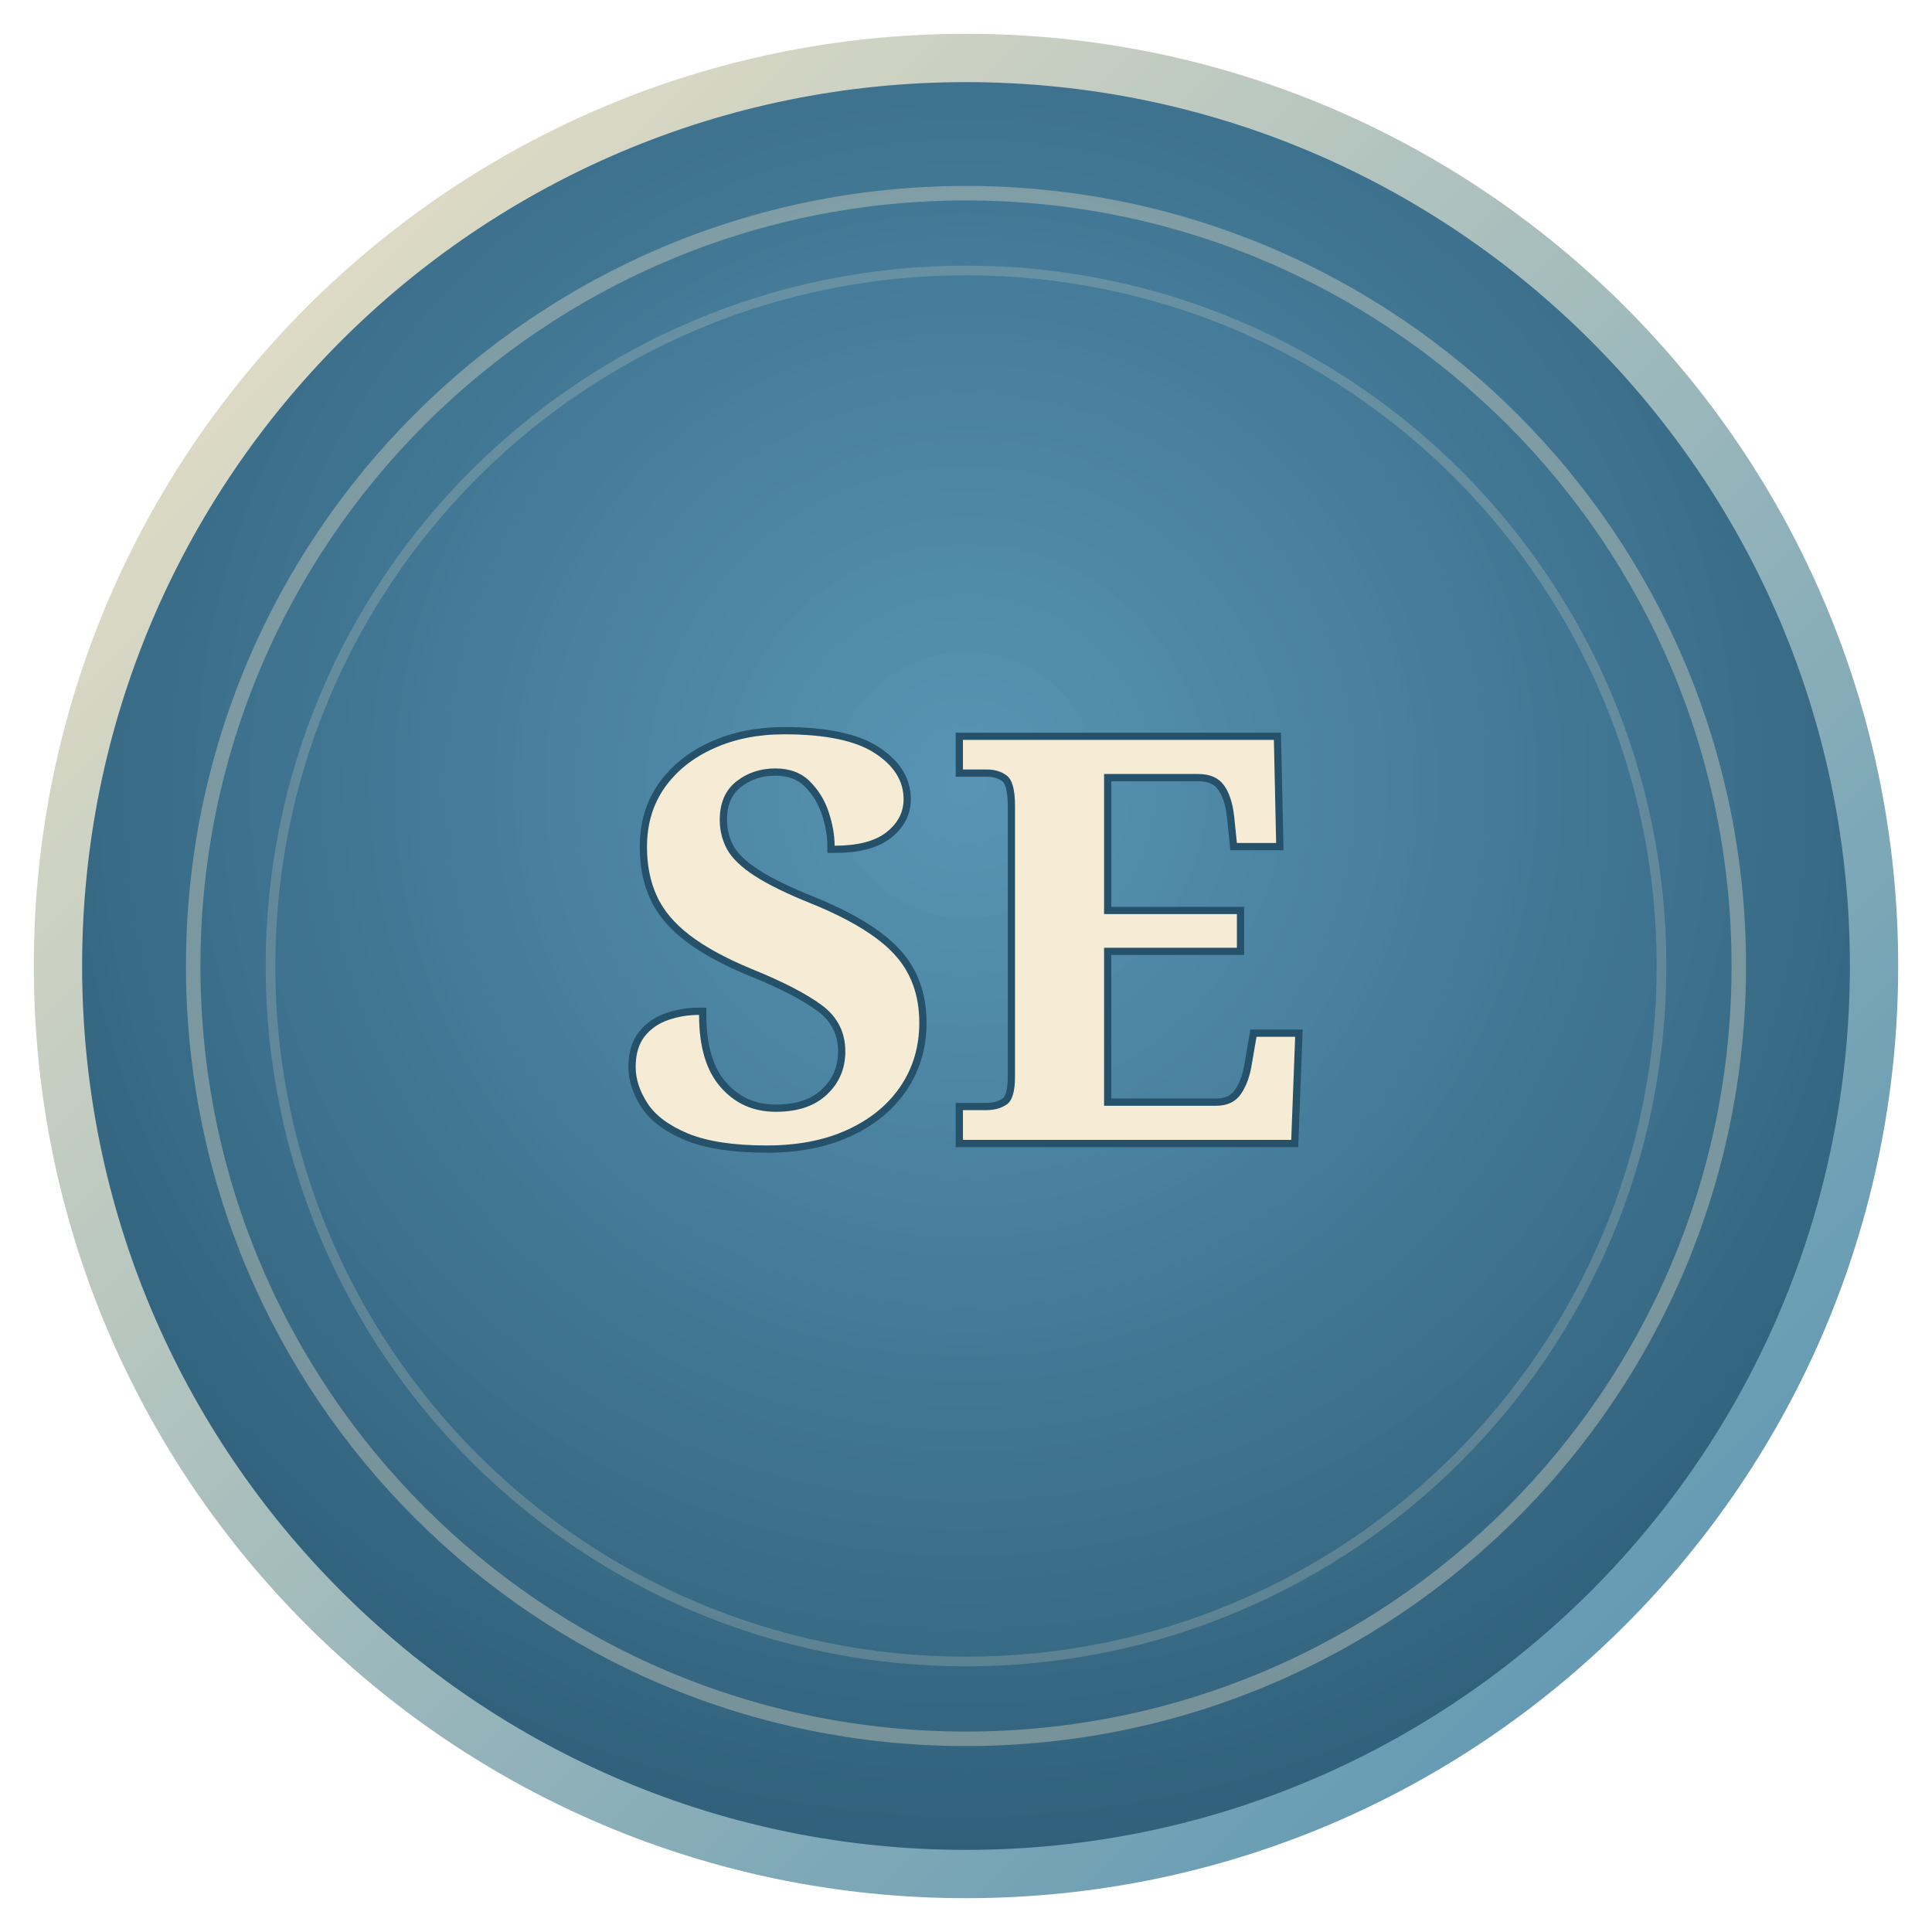
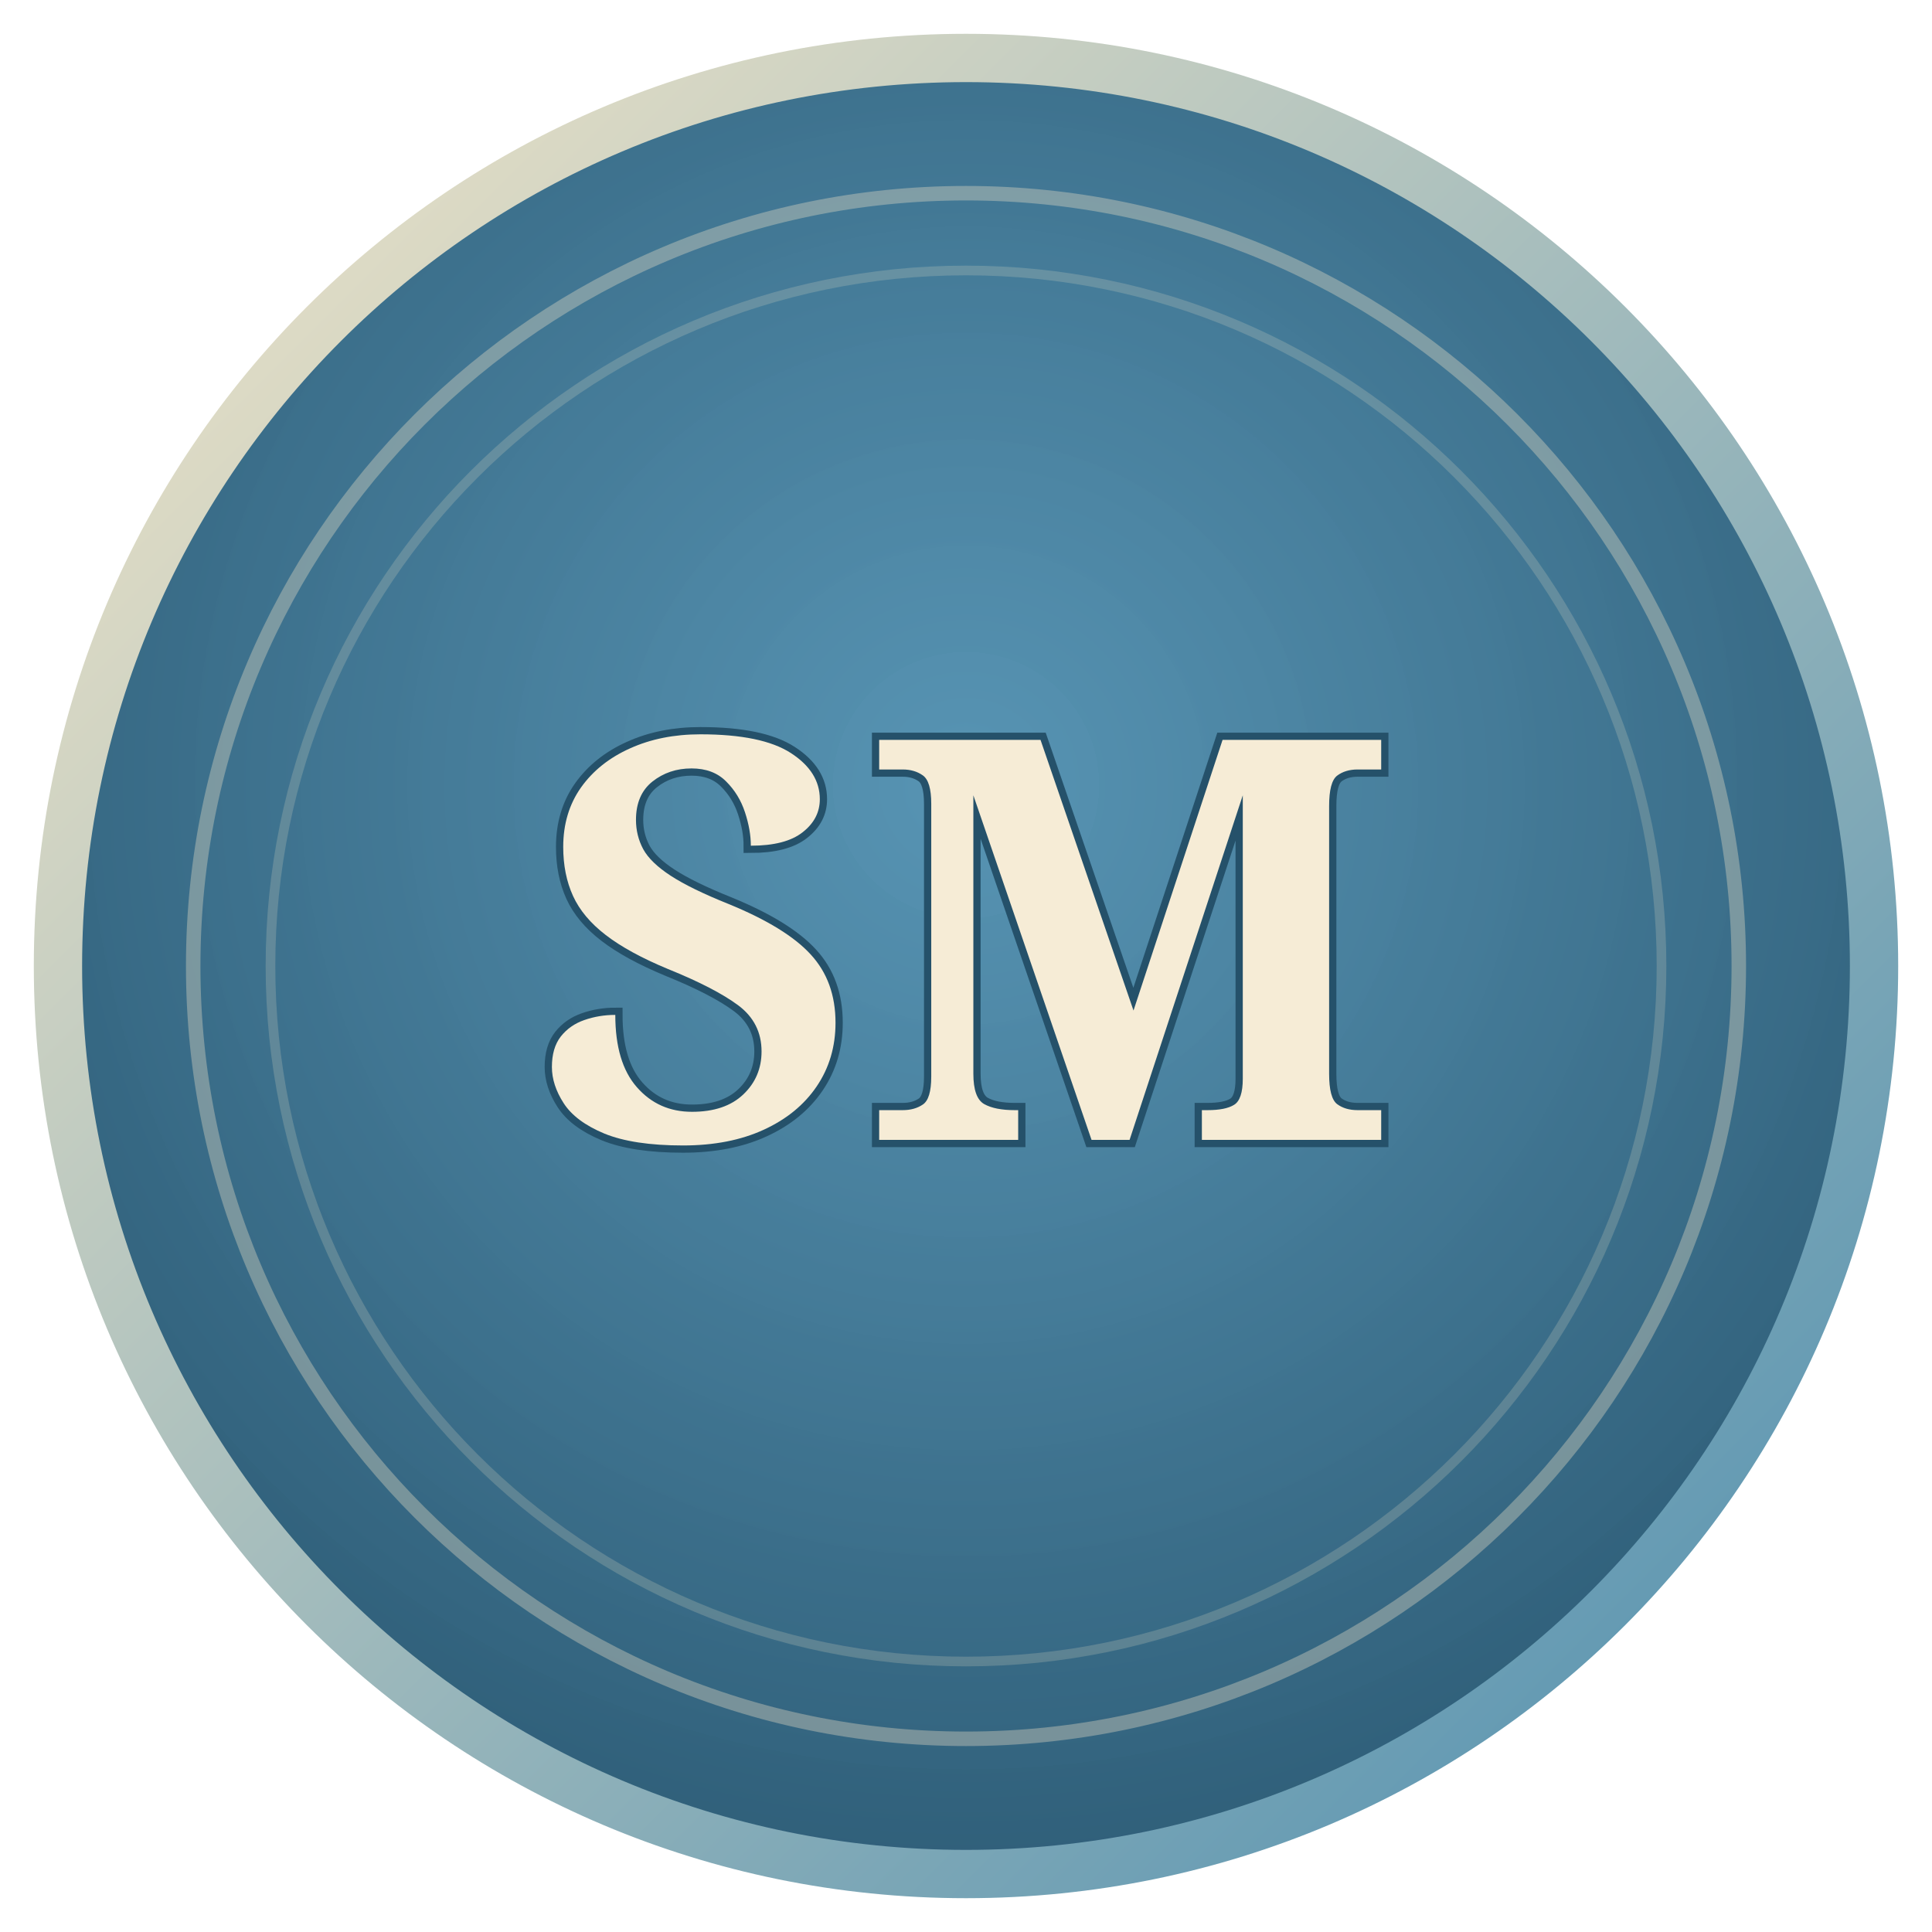
- <svg xmlns="http://www.w3.org/2000/svg" viewBox="0 0 200 200" role="img" aria-label="Sehanine, the Moonweaver symbol">
+ <svg xmlns="http://www.w3.org/2000/svg" viewBox="0 0 200 200" role="img" aria-label="Sehanine Moonbow, the Moonweaver symbol">
  <defs>
    <radialGradient id="bg-sehanine" cx="50%" cy="40%" r="75%">
      <stop offset="0%" stop-color="#4f8fb0" stop-opacity="0.95" />
      <stop offset="100%" stop-color="#25516a" stop-opacity="1" />
    </radialGradient>
    <linearGradient id="ring-sehanine" x1="0%" y1="0%" x2="100%" y2="100%">
      <stop offset="0%" stop-color="#f3e6c8" />
      <stop offset="100%" stop-color="#4f8fb0" />
    </linearGradient>
  </defs>
  <circle cx="100" cy="100" r="94" fill="url(#bg-sehanine)" stroke="url(#ring-sehanine)" stroke-width="5" />
  <circle cx="100" cy="100" r="80" fill="none" stroke="#f3e6c8" stroke-opacity="0.35" stroke-width="1.5" />
  <circle cx="100" cy="100" r="72" fill="none" stroke="#f3e6c8" stroke-opacity="0.2" stroke-width="1" />
-   <text x="100" y="118" text-anchor="middle" font-family="'Cinzel', 'Georgia', serif" font-size="58" font-weight="700" fill="#f6ecd6" stroke="#25516a" stroke-width="1.5" paint-order="stroke">SE</text>
+   <text x="100" y="118" text-anchor="middle" font-family="'Cinzel', 'Georgia', serif" font-size="58" font-weight="700" fill="#f6ecd6" stroke="#25516a" stroke-width="1.5" paint-order="stroke">SM</text>
</svg>
